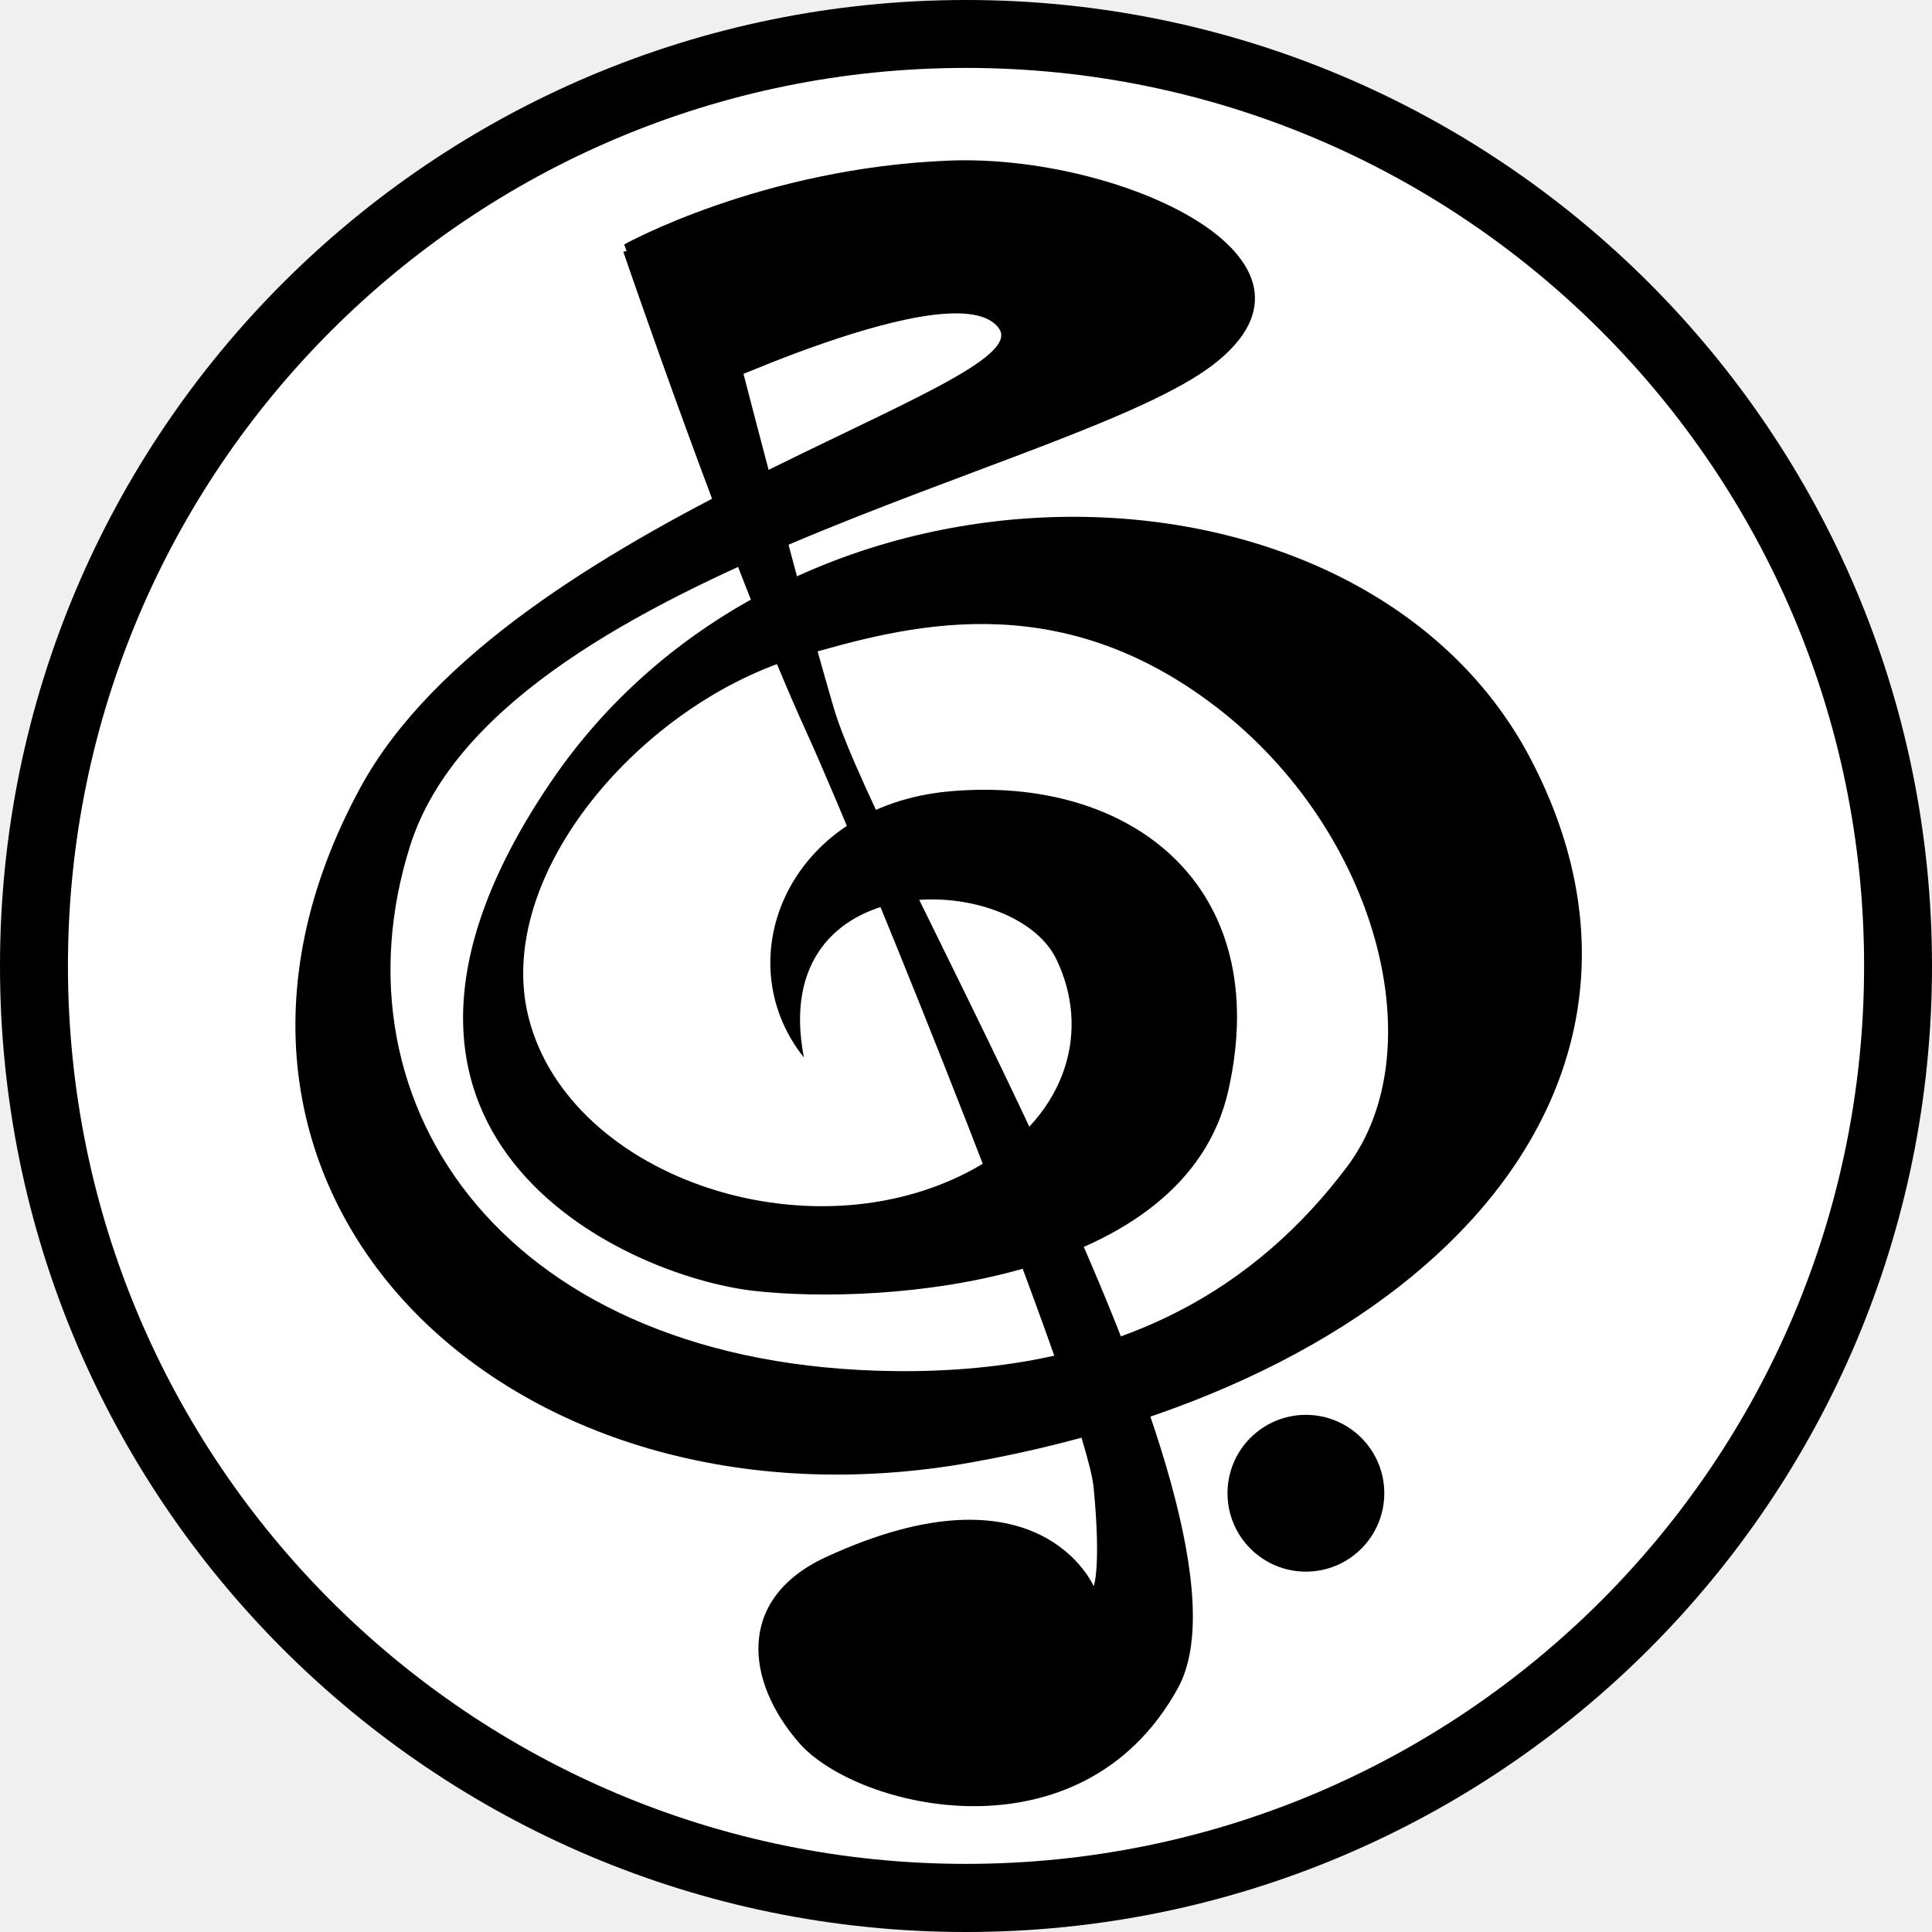
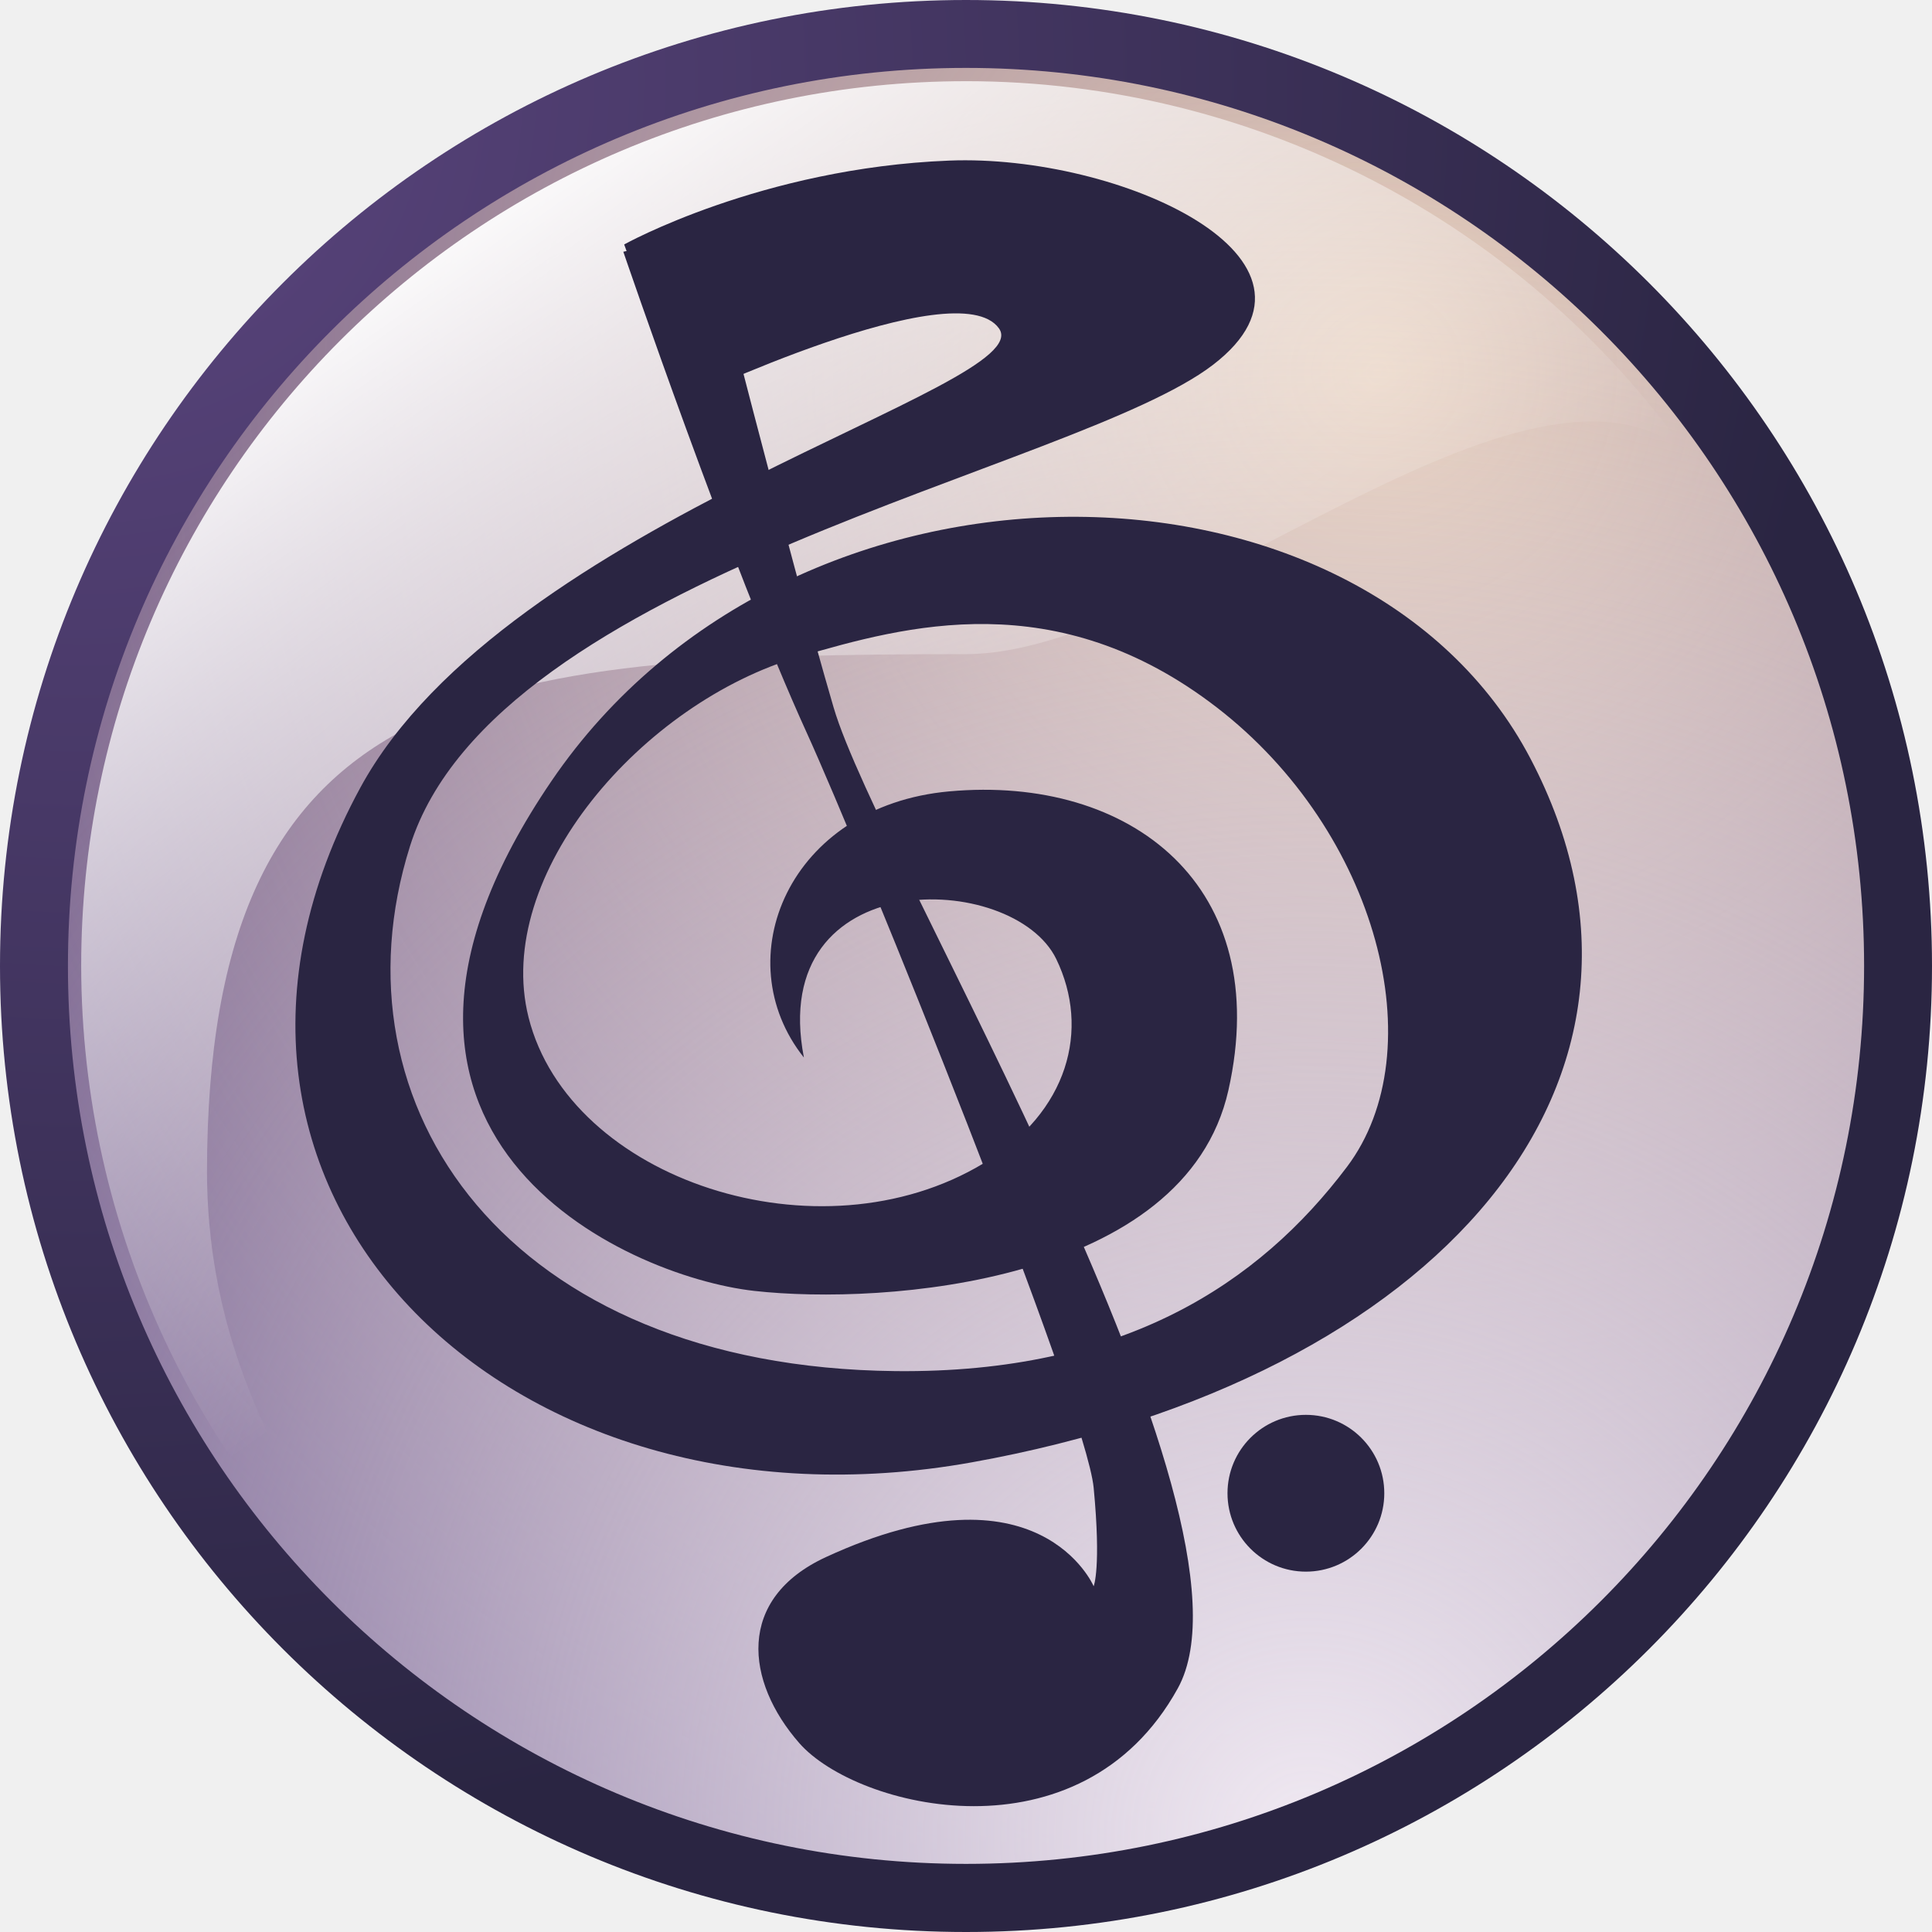
- <svg xmlns="http://www.w3.org/2000/svg" width="2048" height="2048" version="1.1" viewBox="0 0 2048 2048">
-   <circle cx="1024" cy="1024" r="968.2" fill="#fff" />
-   <path d="m1024 0a1024 1024 0 00-1024 1024 1024 1024 0 001024 1024 1024 1024 0 001024-1024 1024 1024 0 00-1024-1024zm.023 71.99a952 951.9 0 01952 951.9 952 951.9 0 01-952 951.9 952 951.9 0 01-952-951.9 952 951.9 0 01952-951.9z" fill="#010000" style="paint-order:stroke fill markers" />
-   <g>
-     <path d="m722.44 425.33s291.86-139.14 336.45-77.301c44.59 61.841-522.15 202.15-676.96 487-231.06 425.16 154.04 803.93 648.58 715.04 494.54-88.896 770.19-405.83 591.83-745.96-178.36-340.13-782.35-351.15-1037.7 23.756-255.38 374.91 77.019 525.08 214.84 540.54 137.82 15.46 456.68-8.044 502.65-212.58 48.644-216.44-103.19-334.44-295.92-316.93-170.25 15.46-237.14 177.79-154.04 282.15-39.818-205.78 222.01-198.43 267.54-104.36 36.032 74.445 12.887 162.18-77.019 216.44-174.07 105.06-439 17.732-482.38-154.6-38.043-151.1 120.65-334.08 287.81-382.64 111.32-32.335 271.59-77.301 441.85 54.111 170.25 131.41 231.06 363.32 137.82 487-93.234 123.68-236.53 218.92-478.33 216.44-411.49-4.219-601.91-280.65-514.81-556.57 90.889-287.92 705.33-398.1 851.26-510.19 145.93-112.09-99.37-223.54-279.7-216.44-199.12 7.834-344.56 88.896-344.56 88.896" stroke-width=".976" />
+ <svg xmlns="http://www.w3.org/2000/svg" width="128" height="128" version="1.1" viewBox="0 0 128 128">
+   <defs>
+     <linearGradient id="biloue" x1="29.357" x2="64.456" y1="12.579" y2="62.118" gradientUnits="userSpaceOnUse">
+       <stop stop-color="#fff" offset="0" />
+       <stop stop-color="#fff" stop-opacity="0" offset="1" />
+     </linearGradient>
+     <radialGradient id="biloud" cx="123.08" cy="104.66" r="58.621" gradientTransform="matrix(0 -2 2 -1.9982e-8 -122.62 367.86)" gradientUnits="userSpaceOnUse">
+       <stop stop-color="#f0e9f2" offset="0" />
+       <stop stop-color="#f0e9f2" stop-opacity="0" offset="1" />
+     </radialGradient>
+     <radialGradient id="bilouc" cx="15.023" cy="-37.564" r="58.621" gradientTransform="matrix(0 2 -2 0 16.136 -5.3795)" gradientUnits="userSpaceOnUse">
+       <stop stop-color="#e7ceb8" offset="0" />
+       <stop stop-color="#e7ceb8" stop-opacity="0" offset="1" />
+     </radialGradient>
+     <radialGradient id="biloub" cx="128" cy="128" r="64" gradientTransform="matrix(5.0621e-8 -2 2 1.9053e-7 -128 384)" gradientUnits="userSpaceOnUse">
+       <stop stop-color="#5c4680" offset="0" />
+       <stop stop-color="#2a2542" offset="1" />
+     </radialGradient>
+     <radialGradient id="biloua" cx="5.379" cy="5.379" r="62" gradientTransform="matrix(9.3661e-6 1.891 -1.891 1.1385e-5 15.55 -4.7927)" gradientUnits="userSpaceOnUse">
+       <stop stop-color="#5c4680" offset="0" />
+       <stop stop-color="#2a2542" offset="1" />
+     </radialGradient>
+   </defs>
+   <circle cx="64" cy="64" r="60.512" fill="#5c4680" />
+   <circle cx="64" cy="64" r="60.512" fill="url(#bilouc)" />
+   <circle cx="64" cy="64" r="60.512" fill="url(#biloud)" />
+   <path fill="url(#biloue)" d="m64 5.379c-32.375 5.7e-5 -58.621 26.246-58.621 58.621 0.023 17.322 7.706 33.747 20.986 44.867-7.177-9.928-12.602-18.925-12.651-31.176-8.64e-4 -32.376 17.91-34.352 50.286-34.353 13.885 0.006 37.19-22.262 47.777-13.278-10.99-15.478-28.795-24.675-47.777-24.682z" />
+   <path fill="url(#biloua)" d="m64 0a64 64 0 0 0-64 64 64 64 0 0 0 64 64 64 64 0 0 0 64-64 64 64 0 0 0-64-64zm0.001 4.499a59.5 59.494 0 0 1 59.5 59.494 59.5 59.494 0 0 1-59.5 59.494 59.5 59.494 0 0 1-59.5-59.494 59.5 59.494 0 0 1 59.5-59.494z" stroke-width=".062" />
+   <g fill="url(#biloua)" transform="scale(.0625)">
+     <path d="m722.44 425.33s291.86-139.14 336.45-77.301c44.59 61.841-522.15 202.15-676.96 487-231.06 425.16 154.04 803.93 648.58 715.04 494.54-88.896 770.19-405.83 591.83-745.96s-782.35-351.15-1037.7 23.756c-255.38 374.91 77.019 525.08 214.84 540.54 137.82 15.46 456.68-8.044 502.65-212.58 48.644-216.44-103.19-334.44-295.92-316.93-170.25 15.46-237.14 177.79-154.04 282.15-39.818-205.78 222.01-198.43 267.54-104.36 36.032 74.445 12.887 162.18-77.019 216.44-174.07 105.06-439 17.732-482.38-154.6-38.043-151.1 120.65-334.08 287.81-382.64 111.32-32.335 271.59-77.301 441.85 54.111 170.25 131.41 231.06 363.32 137.82 487-93.234 123.68-236.53 218.92-478.33 216.44-411.49-4.219-601.91-280.65-514.81-556.57 90.889-287.92 705.33-398.1 851.26-510.19s-99.37-223.54-279.7-216.44c-199.12 7.834-344.56 88.896-344.56 88.896" stroke-width=".976" />
    <path d="m660.74 266.86s113.5 332.4 194.57 510.19c56.593 124.11 295.92 715.04 304.02 800.07 8.107 85.031 0 104.36 0 104.36s-57.506-135.34-283.75-30.92c-95.773 44.202-85.29 132-28.376 197.12 60.805 69.571 298.46 128.24 401.31-57.976 102.09-184.83-316.84-875.73-364.83-1039.7-48.644-166.2-133.77-502.46-133.77-502.46" stroke-width=".976" />
-     <ellipse cx="1384.3" cy="1582.9" rx="83.1" ry="83.1" stroke-width="1.155" />
+     <circle cx="1384.3" cy="1582.9" r="83.1" stroke-width="1.155" />
  </g>
</svg>
